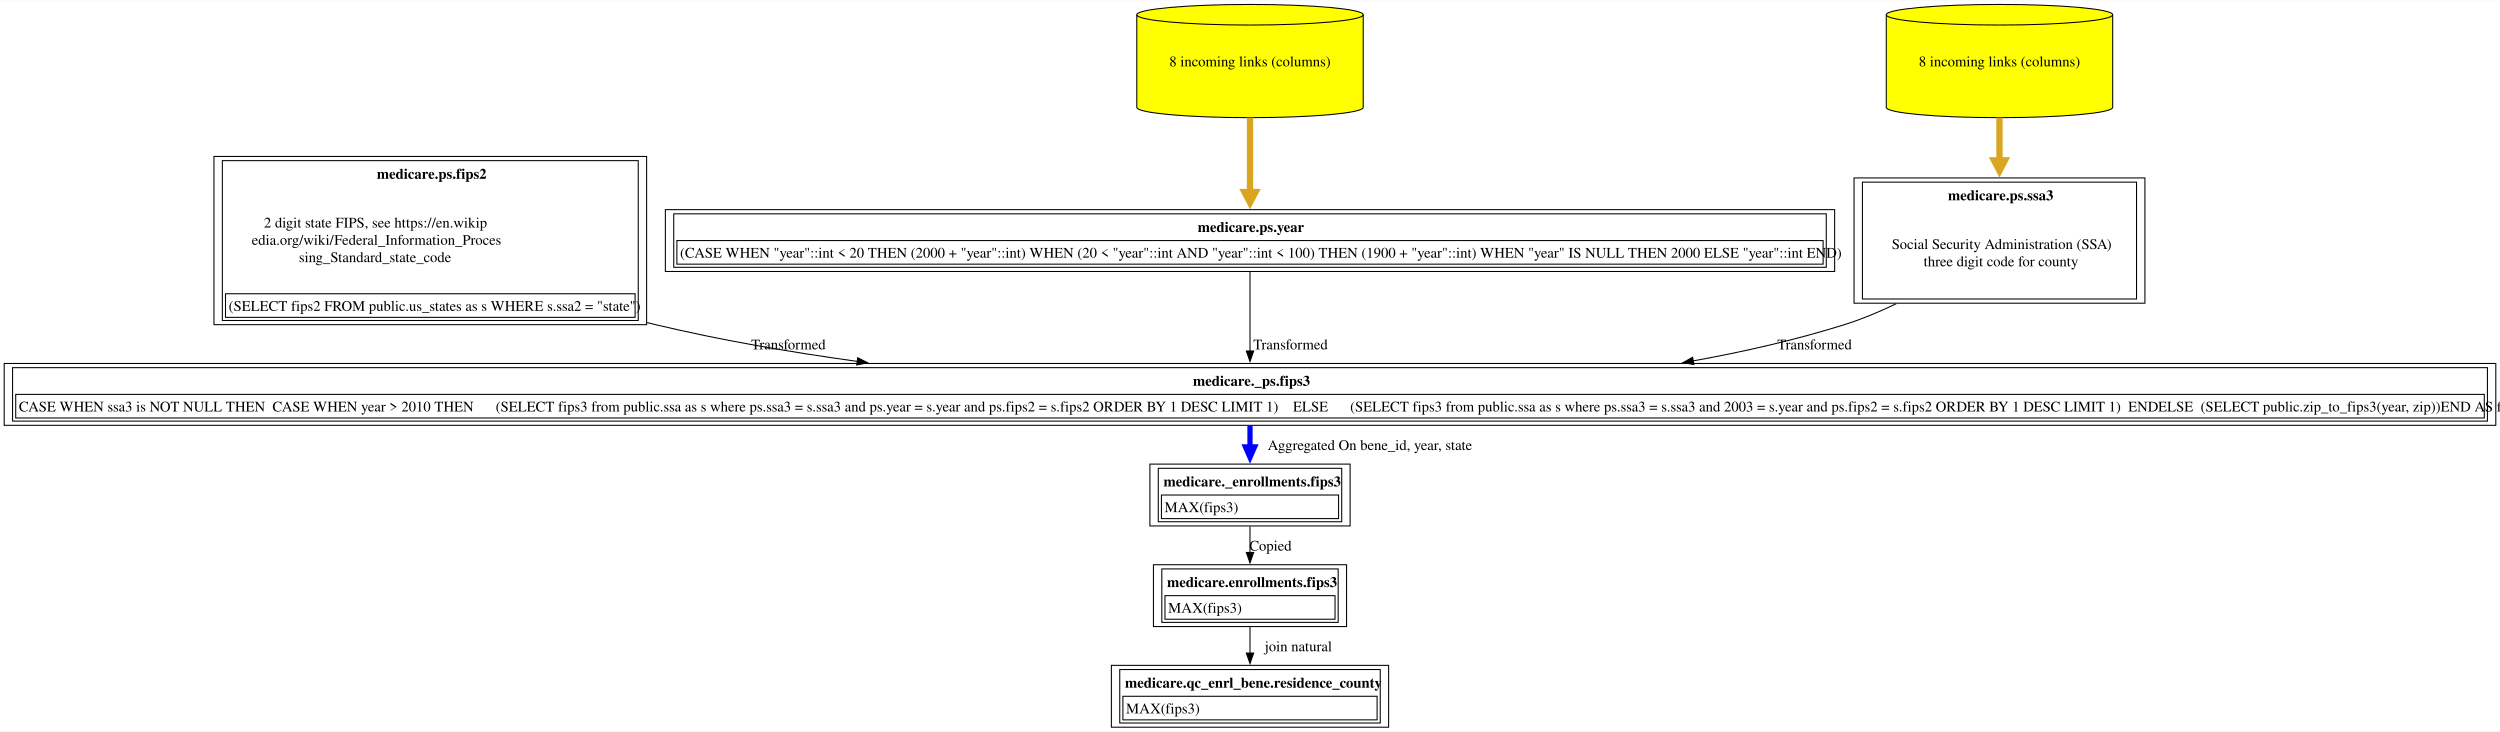
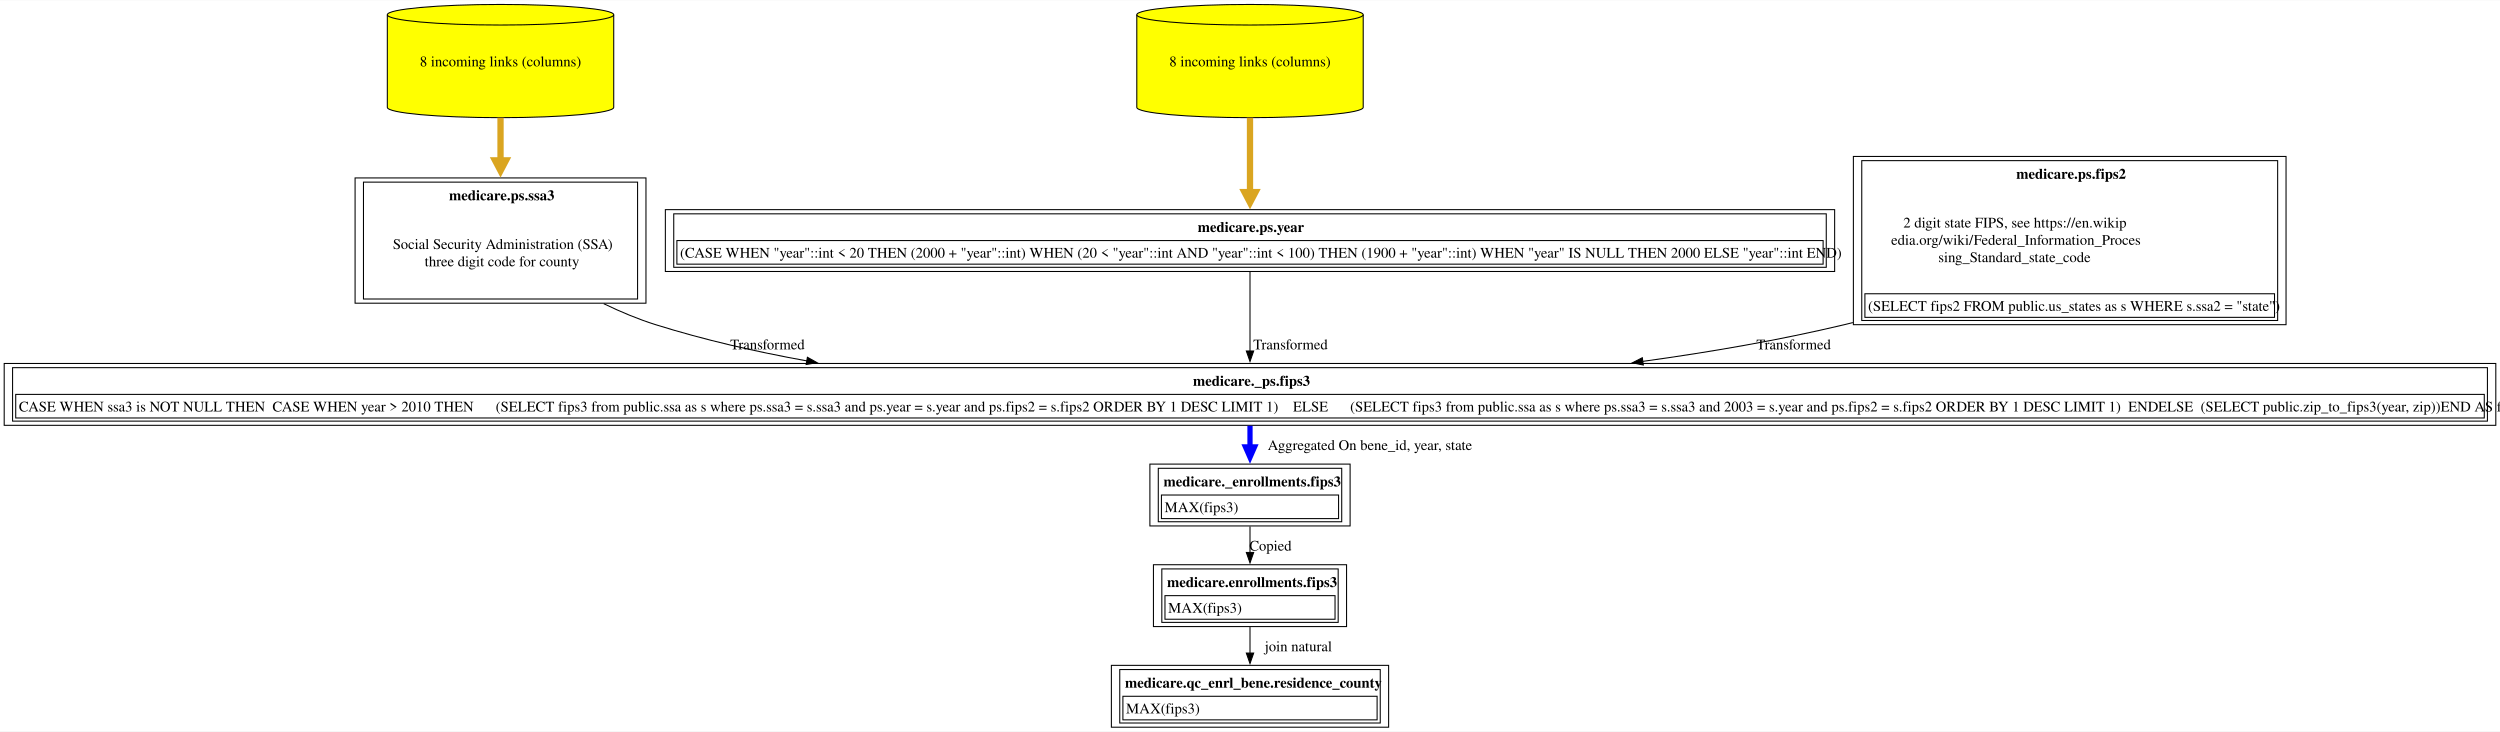
<svg xmlns="http://www.w3.org/2000/svg" xmlns:xlink="http://www.w3.org/1999/xlink" width="2385pt" height="698pt" viewBox="0.00 0.00 2385.00 697.50">
  <g id="graph0" class="graph" transform="scale(1 1) rotate(0) translate(4 693.5)">
    <polygon fill="white" stroke="none" points="-4,4 -4,-693.5 2381,-693.5 2381,4 -4,4" />
    <g id="node1" class="node">
      <g id="a_node1">
        <a xlink:href="../medicare.qc_enrl_bene/residence_county.html" xlink:title="&lt;TABLE&gt;" target="_blank">
          <polygon fill="none" stroke="black" points="1320.75,-59 1056.25,-59 1056.25,0 1320.75,0 1320.75,-59" />
          <text text-anchor="start" x="1069.25" y="-37.7" font-family="Times,serif" font-weight="bold" font-size="14.00">medicare.qc_enrl_bene.residence_county</text>
          <polygon fill="none" stroke="black" points="1067.25,-7 1067.25,-29.5 1309.75,-29.5 1309.75,-7 1067.25,-7" />
          <text text-anchor="start" x="1070.25" y="-13.2" font-family="Times,serif" font-size="14.00">MAX(fips3)</text>
          <polygon fill="none" stroke="black" points="1064.25,-4 1064.25,-55 1312.75,-55 1312.75,-4 1064.25,-4" />
        </a>
      </g>
    </g>
    <g id="node2" class="node">
      <g id="a_node2">
        <a xlink:href="../medicare.enrollments/fips3.html" xlink:title="&lt;TABLE&gt;" target="_blank">
          <polygon fill="none" stroke="black" points="1280.62,-155 1096.38,-155 1096.38,-96 1280.62,-96 1280.62,-155" />
          <text text-anchor="start" x="1109.38" y="-133.7" font-family="Times,serif" font-weight="bold" font-size="14.00">medicare.enrollments.fips3</text>
          <polygon fill="none" stroke="black" points="1107.38,-103 1107.38,-125.5 1269.62,-125.5 1269.62,-103 1107.38,-103" />
          <text text-anchor="start" x="1110.38" y="-109.2" font-family="Times,serif" font-size="14.00">MAX(fips3)</text>
          <polygon fill="none" stroke="black" points="1104.38,-100 1104.38,-151 1272.62,-151 1272.62,-100 1104.38,-100" />
        </a>
      </g>
    </g>
    <g id="edge1" class="edge">
      <path fill="none" stroke="black" d="M1188.5,-95.53C1188.5,-87.68 1188.5,-79.05 1188.5,-70.7" />
      <polygon fill="black" stroke="black" points="1192,-70.73 1188.5,-60.73 1185,-70.73 1192,-70.73" />
      <text text-anchor="middle" x="1234.62" y="-72.45" font-family="Times,serif" font-size="14.00">	join natural</text>
    </g>
    <g id="node3" class="node">
      <g id="a_node3">
        <a xlink:href="../medicare._enrollments/fips3.html" xlink:title="&lt;TABLE&gt;" target="_blank">
          <polygon fill="none" stroke="black" points="1284,-251 1093,-251 1093,-192 1284,-192 1284,-251" />
          <text text-anchor="start" x="1106" y="-229.7" font-family="Times,serif" font-weight="bold" font-size="14.00">medicare._enrollments.fips3</text>
          <polygon fill="none" stroke="black" points="1104,-199 1104,-221.5 1273,-221.5 1273,-199 1104,-199" />
          <text text-anchor="start" x="1107" y="-205.2" font-family="Times,serif" font-size="14.00">MAX(fips3)</text>
          <polygon fill="none" stroke="black" points="1101,-196 1101,-247 1276,-247 1276,-196 1101,-196" />
        </a>
      </g>
    </g>
    <g id="edge2" class="edge">
      <path fill="none" stroke="black" d="M1188.5,-191.53C1188.5,-183.68 1188.5,-175.05 1188.5,-166.7" />
      <polygon fill="black" stroke="black" points="1192,-166.73 1188.5,-156.73 1185,-166.73 1192,-166.73" />
      <text text-anchor="middle" x="1208" y="-168.45" font-family="Times,serif" font-size="14.00">Copied</text>
    </g>
    <g id="node4" class="node">
      <g id="a_node4">
        <a xlink:href="../medicare._ps/fips3.html" xlink:title="&lt;TABLE&gt;" target="_blank">
          <polygon fill="none" stroke="black" points="2377,-347 0,-347 0,-288 2377,-288 2377,-347" />
          <text text-anchor="start" x="1134.12" y="-325.7" font-family="Times,serif" font-weight="bold" font-size="14.00">medicare._ps.fips3</text>
          <polygon fill="none" stroke="black" points="11,-295 11,-317.5 2366,-317.5 2366,-295 11,-295" />
          <text text-anchor="start" x="14" y="-301.2" font-family="Times,serif" font-size="14.00">CASE WHEN ssa3 is NOT NULL THEN  CASE WHEN year &gt; 2010 THEN      (SELECT fips3 from public.ssa as s where ps.ssa3 = s.ssa3 and ps.year = s.year and ps.fips2 = s.fips2 ORDER BY 1 DESC LIMIT 1)    ELSE      (SELECT fips3 from public.ssa as s where ps.ssa3 = s.ssa3 and 2003 = s.year and ps.fips2 = s.fips2 ORDER BY 1 DESC LIMIT 1)  ENDELSE  (SELECT public.zip_to_fips3(year, zip))END AS fips3</text>
          <polygon fill="none" stroke="black" points="8,-292 8,-343 2369,-343 2369,-292 8,-292" />
        </a>
      </g>
    </g>
    <g id="edge3" class="edge">
      <path fill="none" stroke="blue" stroke-width="5" d="M1188.5,-287.53C1188.5,-281.13 1188.5,-274.2 1188.5,-267.33" />
      <polygon fill="blue" stroke="blue" stroke-width="5" points="1192.88,-267.45 1188.5,-257.45 1184.13,-267.45 1192.88,-267.45" />
      <text text-anchor="middle" x="1302.88" y="-264.45" font-family="Times,serif" font-size="14.00">	  Aggregated On bene_id, year, state</text>
    </g>
    <g id="node5" class="node">
      <g id="a_node5">
-         <a xlink:href="../medicare.ps/fips2.html" xlink:title="&lt;TABLE&gt;" target="_blank">
-           <polygon fill="none" stroke="black" points="612.88,-544.5 200.12,-544.5 200.12,-384 612.88,-384 612.88,-544.5" />
-           <text text-anchor="start" x="355.5" y="-523.2" font-family="Times,serif" font-weight="bold" font-size="14.00">medicare.ps.fips2</text>
-           <text text-anchor="start" x="247.75" y="-476.7" font-family="Times,serif" font-size="14.00">2 digit state FIPS, see https://en.wikip</text>
-           <text text-anchor="start" x="236.12" y="-460.2" font-family="Times,serif" font-size="14.00">edia.org/wiki/Federal_Information_Proces</text>
-           <text text-anchor="start" x="281.12" y="-443.7" font-family="Times,serif" font-size="14.00">sing_Standard_state_code</text>
-           <polygon fill="none" stroke="black" points="211.12,-391 211.12,-413.5 601.88,-413.5 601.88,-391 211.12,-391" />
-           <text text-anchor="start" x="214.12" y="-397.2" font-family="Times,serif" font-size="14.00">(SELECT fips2 FROM public.us_states as s WHERE s.ssa2 = "state")</text>
-           <polygon fill="none" stroke="black" points="208.12,-388 208.12,-540.5 604.88,-540.5 604.88,-388 208.12,-388" />
+         <a xlink:href="../medicare.ps/ssa3.html" xlink:title="&lt;TABLE&gt;" target="_blank">
+           <polygon fill="none" stroke="black" points="612.25,-524 334.75,-524 334.75,-404.5 612.25,-404.5 612.25,-524" />
+           <text text-anchor="start" x="424.38" y="-502.7" font-family="Times,serif" font-weight="bold" font-size="14.00">medicare.ps.ssa3</text>
+           <text text-anchor="start" x="370.75" y="-456.2" font-family="Times,serif" font-size="14.00">Social Security Administration (SSA)</text>
+           <text text-anchor="start" x="401.12" y="-439.7" font-family="Times,serif" font-size="14.00">three digit code for county</text>
+           <polygon fill="none" stroke="black" points="342.75,-408.5 342.75,-520 604.25,-520 604.25,-408.5 342.75,-408.5" />
        </a>
      </g>
    </g>
    <g id="edge4" class="edge">
-       <path fill="none" stroke="black" d="M613.34,-386.01C616.07,-385.32 618.79,-384.65 621.5,-384 683.12,-369.31 749.32,-357.87 813.97,-348.97" />
-       <polygon fill="black" stroke="black" points="814.24,-352.47 823.68,-347.66 813.3,-345.53 814.24,-352.47" />
-       <text text-anchor="middle" x="748.12" y="-360.45" font-family="Times,serif" font-size="14.00">  Transformed</text>
+       <path fill="none" stroke="black" d="M571.98,-404.01C588.1,-396.23 604.95,-389.18 621.5,-384 667.55,-369.59 716.59,-358.29 765.83,-349.44" />
+       <polygon fill="black" stroke="black" points="766.27,-352.92 775.51,-347.74 765.05,-346.02 766.27,-352.92" />
+       <text text-anchor="middle" x="728.12" y="-360.45" font-family="Times,serif" font-size="14.00">  Transformed</text>
    </g>
    <g id="node6" class="node">
      <g id="a_node6">
+         <a xlink:href="../medicare.ps/ssa3.html" xlink:title="8 incoming links (columns)" target="_blank">
+           <path fill="yellow" stroke="black" d="M581.5,-679.68C581.5,-685.1 533.09,-689.5 473.5,-689.5 413.91,-689.5 365.5,-685.1 365.5,-679.68 365.5,-679.68 365.5,-591.32 365.5,-591.32 365.5,-585.9 413.91,-581.5 473.5,-581.5 533.09,-581.5 581.5,-585.9 581.5,-591.32 581.5,-591.32 581.5,-679.68 581.5,-679.68" />
+           <path fill="none" stroke="black" d="M581.5,-679.68C581.5,-674.26 533.09,-669.86 473.5,-669.86 413.91,-669.86 365.5,-674.26 365.5,-679.68" />
+           <text text-anchor="middle" x="473.5" y="-630.45" font-family="Times,serif" font-size="14.00">8 incoming links (columns)</text>
+         </a>
+       </g>
+     </g>
+     <g id="edge5" class="edge">
+       <path fill="none" stroke="goldenrod" stroke-width="6" d="M473.5,-581.41C473.5,-568.38 473.5,-554.19 473.5,-540.34" />
+       <polygon fill="goldenrod" stroke="goldenrod" stroke-width="6" points="478.75,-540.79 473.5,-530.79 468.25,-540.79 478.75,-540.79" />
+     </g>
+     <g id="node7" class="node">
+       <g id="a_node7">
        <a xlink:href="../medicare.ps/year.html" xlink:title="&lt;TABLE&gt;" target="_blank">
          <polygon fill="none" stroke="black" points="1746.25,-493.75 630.75,-493.75 630.75,-434.75 1746.25,-434.75 1746.25,-493.75" />
          <text text-anchor="start" x="1138.62" y="-472.45" font-family="Times,serif" font-weight="bold" font-size="14.00">medicare.ps.year</text>
          <polygon fill="none" stroke="black" points="641.75,-441.75 641.75,-464.25 1735.25,-464.25 1735.25,-441.75 641.75,-441.75" />
          <text text-anchor="start" x="644.75" y="-447.95" font-family="Times,serif" font-size="14.00">(CASE WHEN "year"::int &lt; 20 THEN (2000 + "year"::int) WHEN (20 &lt; "year"::int AND "year"::int &lt; 100) THEN (1900 + "year"::int) WHEN "year" IS NULL THEN 2000 ELSE "year"::int END)</text>
          <polygon fill="none" stroke="black" points="638.75,-438.75 638.75,-489.75 1738.25,-489.75 1738.25,-438.75 638.75,-438.75" />
        </a>
      </g>
    </g>
-     <g id="edge5" class="edge">
+     <g id="edge6" class="edge">
      <path fill="none" stroke="black" d="M1188.5,-434.31C1188.5,-412.61 1188.5,-382.65 1188.5,-358.64" />
      <polygon fill="black" stroke="black" points="1192,-358.91 1188.5,-348.91 1185,-358.91 1192,-358.91" />
      <text text-anchor="middle" x="1227.12" y="-360.45" font-family="Times,serif" font-size="14.00">  Transformed</text>
    </g>
-     <g id="node7" class="node">
-       <g id="a_node7">
+     <g id="node8" class="node">
+       <g id="a_node8">
        <a xlink:href="../medicare.ps/year.html" xlink:title="8 incoming links (columns)" target="_blank">
          <path fill="yellow" stroke="black" d="M1296.5,-679.68C1296.5,-685.1 1248.09,-689.5 1188.5,-689.5 1128.91,-689.5 1080.5,-685.1 1080.5,-679.68 1080.5,-679.68 1080.5,-591.32 1080.5,-591.32 1080.5,-585.9 1128.91,-581.5 1188.5,-581.5 1248.09,-581.5 1296.5,-585.9 1296.5,-591.32 1296.5,-591.32 1296.5,-679.68 1296.5,-679.68" />
          <path fill="none" stroke="black" d="M1296.5,-679.68C1296.5,-674.26 1248.09,-669.86 1188.5,-669.86 1128.91,-669.86 1080.5,-674.26 1080.5,-679.68" />
          <text text-anchor="middle" x="1188.5" y="-630.45" font-family="Times,serif" font-size="14.00">8 incoming links (columns)</text>
        </a>
      </g>
    </g>
-     <g id="edge6" class="edge">
+     <g id="edge7" class="edge">
      <path fill="none" stroke="goldenrod" stroke-width="6" d="M1188.5,-581.41C1188.5,-558.62 1188.5,-532.26 1188.5,-510.42" />
      <polygon fill="goldenrod" stroke="goldenrod" stroke-width="6" points="1193.75,-510.48 1188.5,-500.48 1183.25,-510.48 1193.75,-510.48" />
    </g>
-     <g id="node8" class="node">
-       <g id="a_node8">
-         <a xlink:href="../medicare.ps/ssa3.html" xlink:title="&lt;TABLE&gt;" target="_blank">
-           <polygon fill="none" stroke="black" points="2042.25,-524 1764.75,-524 1764.75,-404.5 2042.25,-404.5 2042.25,-524" />
-           <text text-anchor="start" x="1854.38" y="-502.7" font-family="Times,serif" font-weight="bold" font-size="14.00">medicare.ps.ssa3</text>
-           <text text-anchor="start" x="1800.75" y="-456.2" font-family="Times,serif" font-size="14.00">Social Security Administration (SSA)</text>
-           <text text-anchor="start" x="1831.12" y="-439.7" font-family="Times,serif" font-size="14.00">three digit code for county</text>
-           <polygon fill="none" stroke="black" points="1772.75,-408.5 1772.75,-520 2034.25,-520 2034.25,-408.5 1772.75,-408.5" />
-         </a>
-       </g>
-     </g>
-     <g id="edge7" class="edge">
-       <path fill="none" stroke="black" d="M1805.02,-404.01C1788.9,-396.23 1772.05,-389.18 1755.5,-384 1709.45,-369.59 1660.41,-358.29 1611.17,-349.44" />
-       <polygon fill="black" stroke="black" points="1611.95,-346.02 1601.49,-347.74 1610.73,-352.92 1611.95,-346.02" />
-       <text text-anchor="middle" x="1727.12" y="-360.45" font-family="Times,serif" font-size="14.00">  Transformed</text>
-     </g>
    <g id="node9" class="node">
      <g id="a_node9">
-         <a xlink:href="../medicare.ps/ssa3.html" xlink:title="8 incoming links (columns)" target="_blank">
-           <path fill="yellow" stroke="black" d="M2011.5,-679.68C2011.5,-685.1 1963.09,-689.5 1903.5,-689.5 1843.91,-689.5 1795.5,-685.1 1795.5,-679.68 1795.5,-679.68 1795.5,-591.32 1795.5,-591.32 1795.5,-585.9 1843.91,-581.5 1903.5,-581.5 1963.09,-581.5 2011.5,-585.9 2011.5,-591.32 2011.5,-591.32 2011.5,-679.68 2011.5,-679.68" />
-           <path fill="none" stroke="black" d="M2011.5,-679.68C2011.5,-674.26 1963.09,-669.86 1903.5,-669.86 1843.91,-669.86 1795.5,-674.26 1795.5,-679.68" />
-           <text text-anchor="middle" x="1903.5" y="-630.45" font-family="Times,serif" font-size="14.00">8 incoming links (columns)</text>
+         <a xlink:href="../medicare.ps/fips2.html" xlink:title="&lt;TABLE&gt;" target="_blank">
+           <polygon fill="none" stroke="black" points="2176.88,-544.5 1764.12,-544.5 1764.12,-384 2176.88,-384 2176.88,-544.5" />
+           <text text-anchor="start" x="1919.5" y="-523.2" font-family="Times,serif" font-weight="bold" font-size="14.00">medicare.ps.fips2</text>
+           <text text-anchor="start" x="1811.75" y="-476.7" font-family="Times,serif" font-size="14.00">2 digit state FIPS, see https://en.wikip</text>
+           <text text-anchor="start" x="1800.12" y="-460.2" font-family="Times,serif" font-size="14.00">edia.org/wiki/Federal_Information_Proces</text>
+           <text text-anchor="start" x="1845.12" y="-443.7" font-family="Times,serif" font-size="14.00">sing_Standard_state_code</text>
+           <polygon fill="none" stroke="black" points="1775.12,-391 1775.12,-413.5 2165.88,-413.5 2165.88,-391 1775.12,-391" />
+           <text text-anchor="start" x="1778.12" y="-397.2" font-family="Times,serif" font-size="14.00">(SELECT fips2 FROM public.us_states as s WHERE s.ssa2 = "state")</text>
+           <polygon fill="none" stroke="black" points="1772.12,-388 1772.12,-540.5 2168.88,-540.5 2168.88,-388 1772.12,-388" />
        </a>
      </g>
    </g>
    <g id="edge8" class="edge">
-       <path fill="none" stroke="goldenrod" stroke-width="6" d="M1903.5,-581.41C1903.5,-568.38 1903.5,-554.19 1903.5,-540.34" />
-       <polygon fill="goldenrod" stroke="goldenrod" stroke-width="6" points="1908.75,-540.79 1903.5,-530.79 1898.25,-540.79 1908.75,-540.79" />
+       <path fill="none" stroke="black" d="M1763.66,-386.01C1760.93,-385.32 1758.21,-384.65 1755.5,-384 1693.88,-369.31 1627.68,-357.87 1563.03,-348.97" />
+       <polygon fill="black" stroke="black" points="1563.7,-345.53 1553.32,-347.66 1562.76,-352.47 1563.7,-345.53" />
+       <text text-anchor="middle" x="1707.12" y="-360.45" font-family="Times,serif" font-size="14.00">  Transformed</text>
    </g>
  </g>
</svg>
